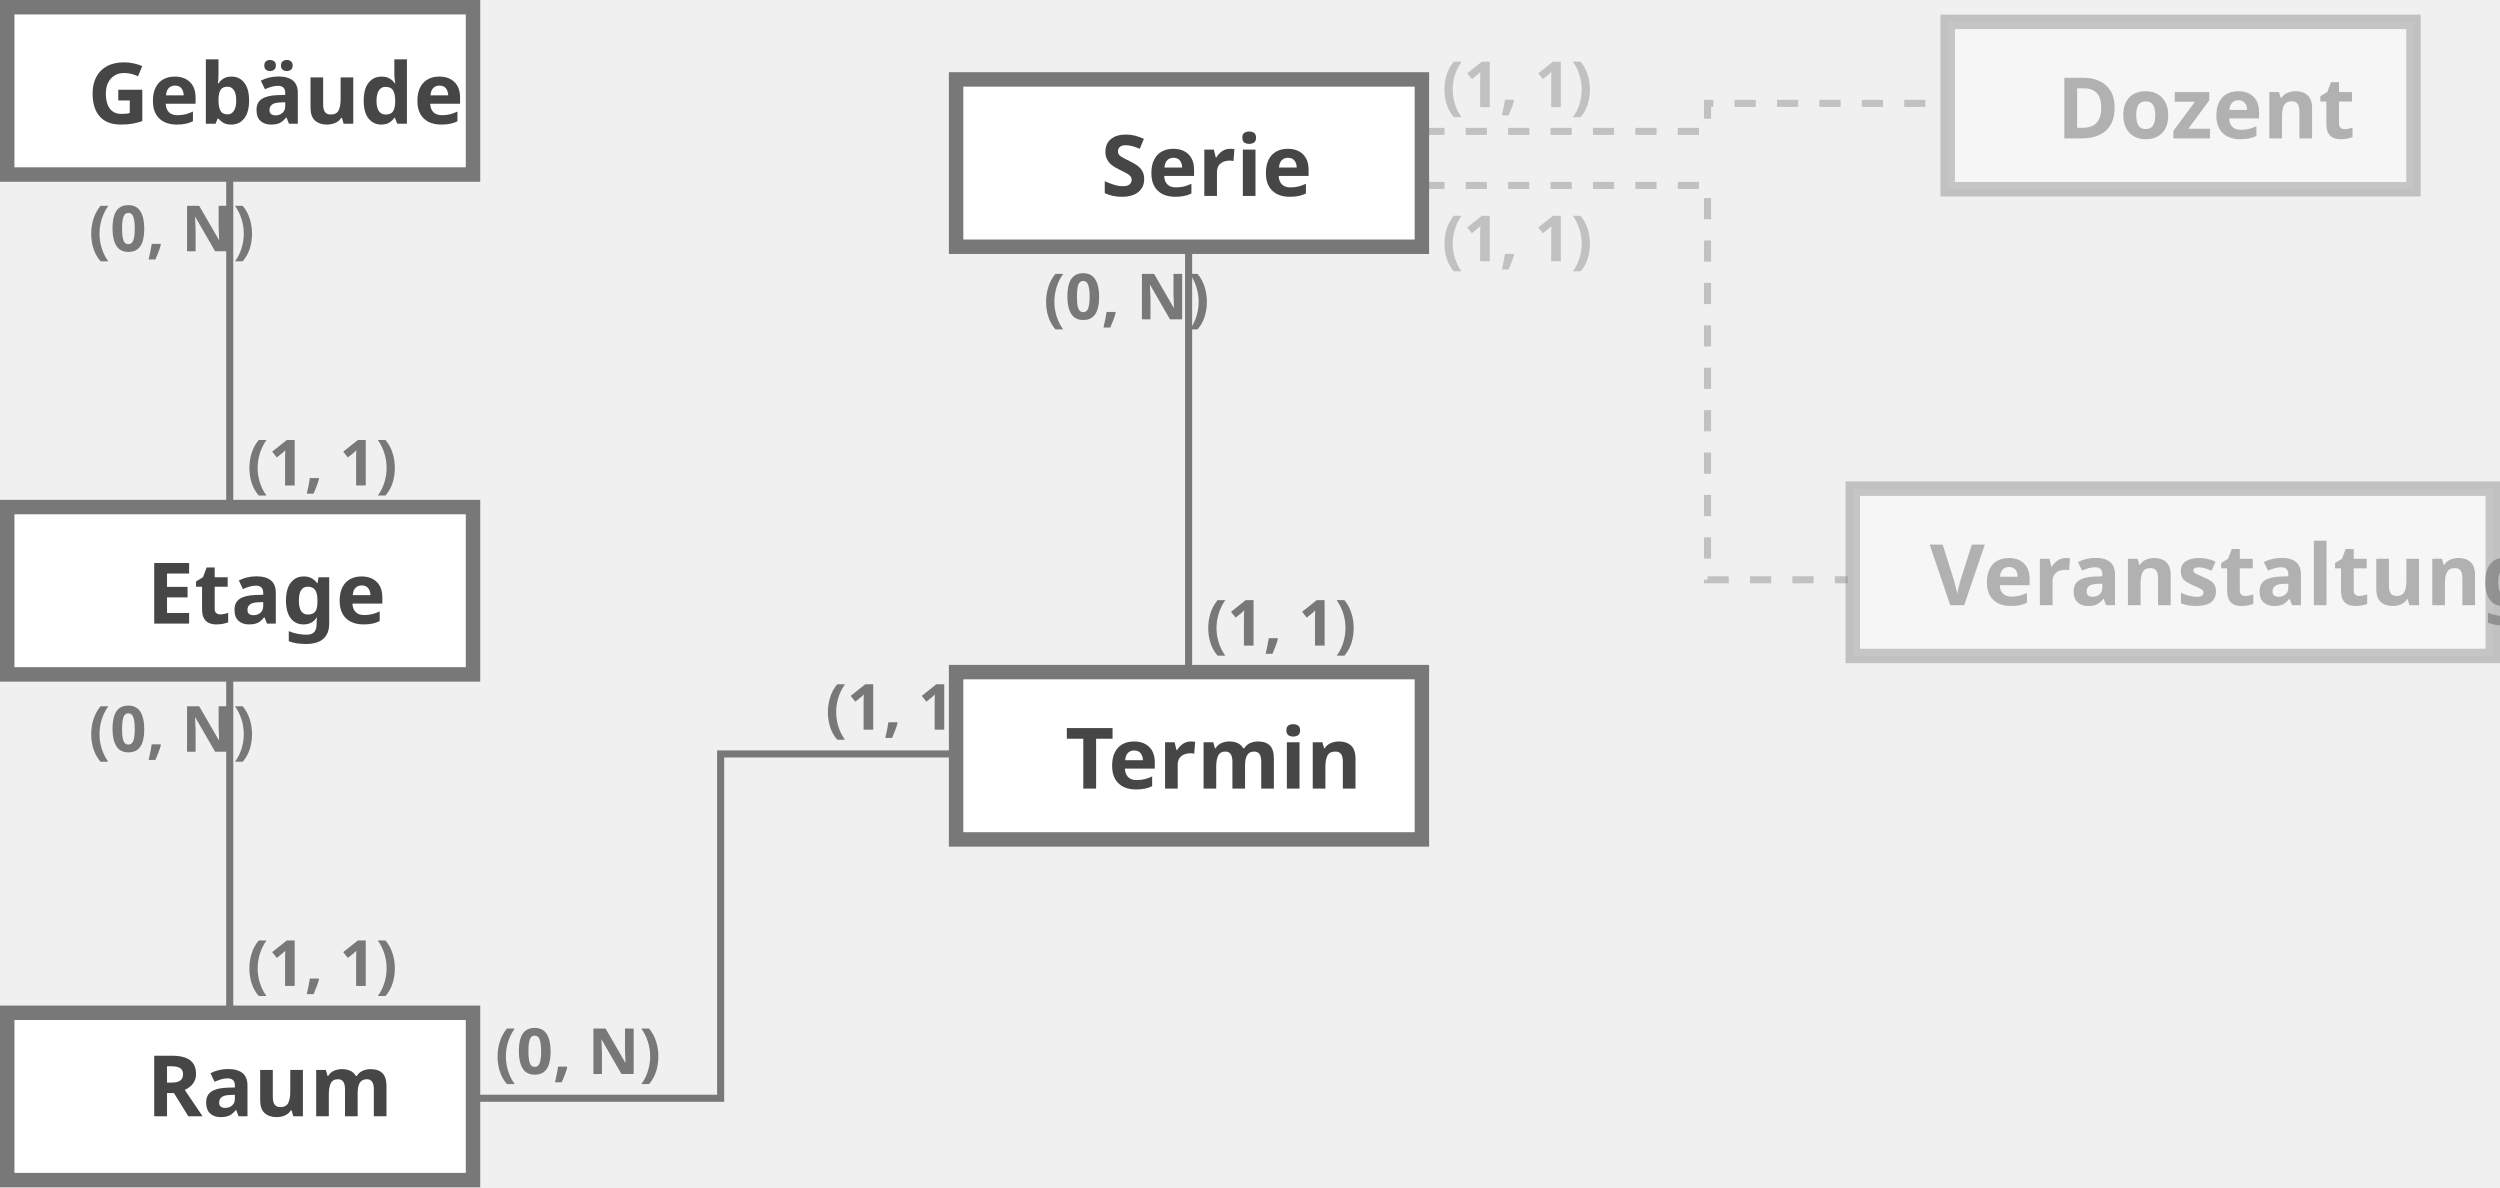
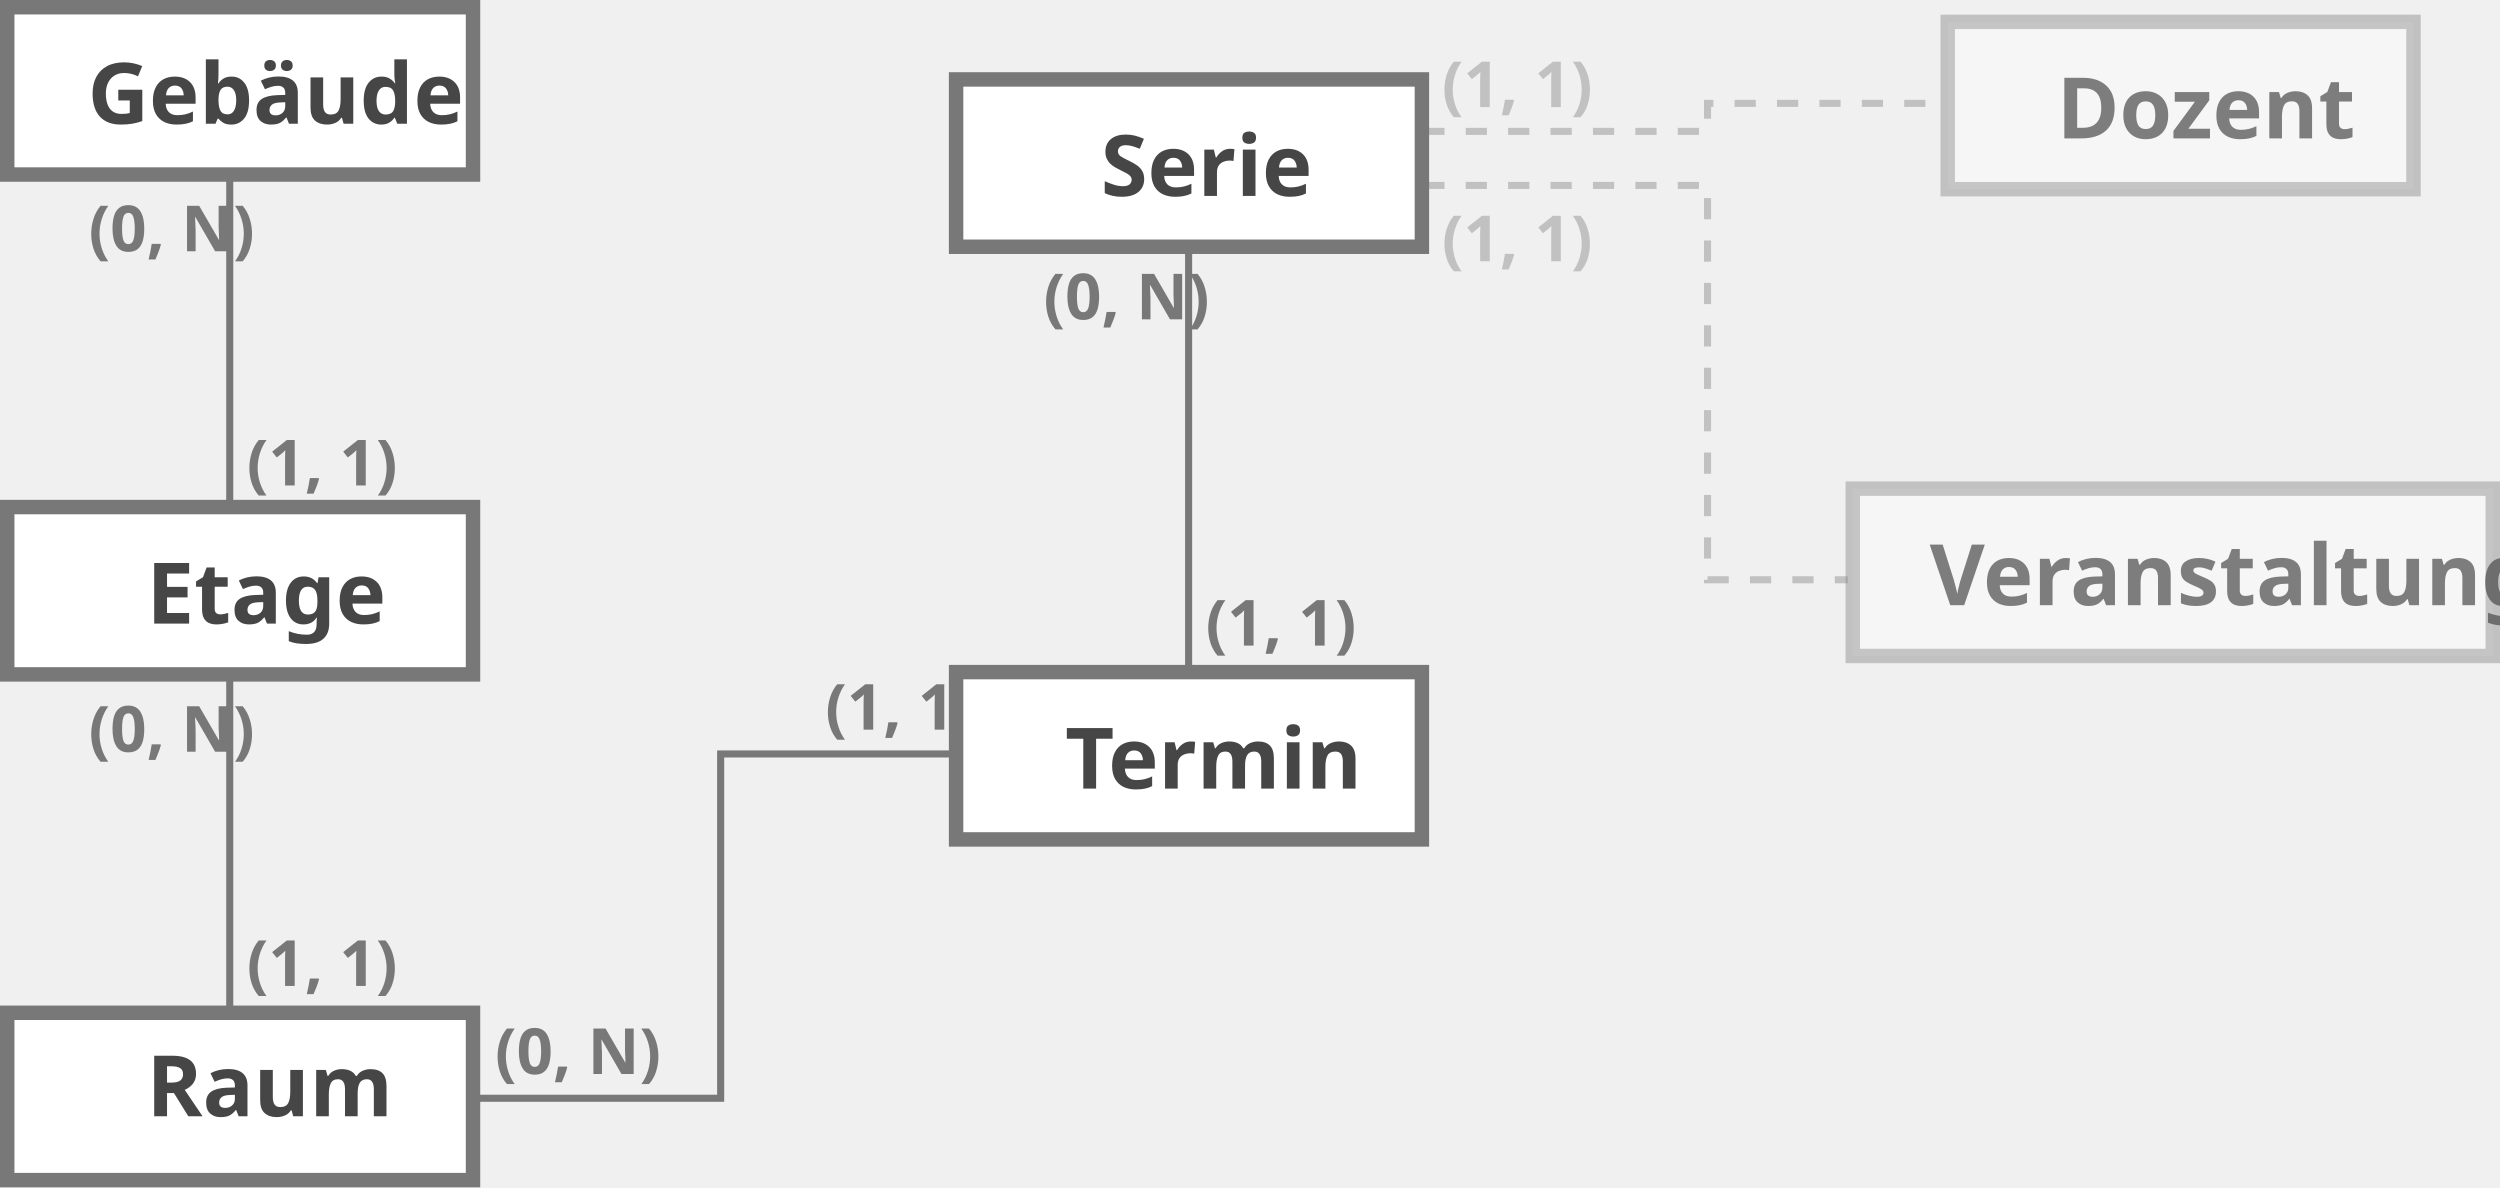
<svg xmlns="http://www.w3.org/2000/svg" width="707.322" height="335.931" id="svg2" version="1.1">
  <defs id="defs4">
    <marker orient="auto" refY="0" refX="0" id="Arrow1Lend" style="overflow:visible">
      <path id="path4550" d="M 0,0 5,-5 -12.5,0 5,5 0,0 z" style="fill-rule:evenodd;stroke:#000000;stroke-width:1pt" transform="matrix(-0.8,0,0,-0.8,-10,0)" />
    </marker>
  </defs>
  <g id="layer2" style="display:inline" transform="translate(-60.04391,-122.3553)">
    <text xml:space="preserve" style="font-size:12px;font-style:normal;font-weight:normal;line-height:125%;letter-spacing:0px;word-spacing:0px;fill:#787878;fill-opacity:1;stroke:none;font-family:Times New Roman;-inkscape-font-specification:Times New Roman" x="85.134" y="193.442" id="text4511">
      <tspan id="tspan4513" x="85.134" y="193.442" style="font-size:18px;font-style:normal;font-variant:normal;font-weight:bold;font-stretch:normal;fill:#787878;fill-opacity:1;font-family:Impact;-inkscape-font-specification:Impact Bold">(0, N)</tspan>
    </text>
    <path style="fill:none;stroke:#787878;stroke-width:2;stroke-linecap:butt;stroke-linejoin:miter;stroke-miterlimit:4;stroke-opacity:1;stroke-dasharray:none" d="m 65,49.75 0,93.5" id="path4523" transform="translate(60.04391,122.3553)" />
    <path id="path4533" d="m 125.044,314.234 0,93.5" style="fill:none;stroke:#787878;stroke-width:2;stroke-linecap:butt;stroke-linejoin:miter;stroke-miterlimit:4;stroke-opacity:1;stroke-dasharray:none" />
    <path style="fill:none;stroke:#787878;stroke-width:2;stroke-linecap:butt;stroke-linejoin:miter;stroke-miterlimit:4;stroke-opacity:1;stroke-dasharray:none" d="m 133.664,310.728 70.23,0 0,-97.416 66.832,0" id="path4535" transform="translate(60.04391,122.3553)" />
    <path id="path4537" d="m 396.336,192.495 0,118.987" style="fill:none;stroke:#787878;stroke-width:2;stroke-linecap:butt;stroke-linejoin:miter;stroke-miterlimit:4;stroke-opacity:1;stroke-dasharray:none" />
    <path id="path4539" d="m 462.734,159.525 80.425,0 0,-7.929 66.832,0" style="fill:none;stroke:#787878;stroke-width:2;stroke-linecap:butt;stroke-linejoin:miter;stroke-miterlimit:4;stroke-opacity:0.392;stroke-dasharray:6, 6;stroke-dashoffset:0;marker-start:none;marker-end:none" />
    <path style="fill:none;stroke:#787878;stroke-width:2;stroke-linecap:butt;stroke-linejoin:miter;stroke-miterlimit:4;stroke-opacity:0.392;stroke-dasharray:6, 6;stroke-dashoffset:0" d="m 462.734,174.817 80.425,0 0,111.575 39.646,0" id="path4541" />
    <text id="text5375" y="259.707" x="129.877" style="font-size:12px;font-style:normal;font-weight:normal;line-height:125%;letter-spacing:0px;word-spacing:0px;fill:#787878;fill-opacity:1;stroke:none;font-family:Times New Roman;-inkscape-font-specification:Times New Roman" xml:space="preserve">
      <tspan style="font-size:18px;font-style:normal;font-variant:normal;font-weight:bold;font-stretch:normal;fill:#787878;fill-opacity:1;font-family:Impact;-inkscape-font-specification:Impact Bold" y="259.707" x="129.877" id="tspan5379">(1, 1)</tspan>
    </text>
    <text xml:space="preserve" style="font-size:12px;font-style:normal;font-weight:normal;line-height:125%;letter-spacing:0px;word-spacing:0px;fill:#787878;fill-opacity:1;stroke:none;font-family:Times New Roman;-inkscape-font-specification:Times New Roman" x="129.877" y="401.3" id="text5383">
      <tspan id="tspan5385" x="129.877" y="401.3" style="font-size:18px;font-style:normal;font-variant:normal;font-weight:bold;font-stretch:normal;fill:#787878;fill-opacity:1;font-family:Impact;-inkscape-font-specification:Impact Bold">(1, 1)</tspan>
    </text>
    <text id="text5387" y="305.017" x="401.169" style="font-size:12px;font-style:normal;font-weight:normal;line-height:125%;letter-spacing:0px;word-spacing:0px;fill:#787878;fill-opacity:1;stroke:none;font-family:Times New Roman;-inkscape-font-specification:Times New Roman" xml:space="preserve">
      <tspan style="font-size:18px;font-style:normal;font-variant:normal;font-weight:bold;font-stretch:normal;fill:#787878;fill-opacity:1;font-family:Impact;-inkscape-font-specification:Impact Bold" y="305.017" x="401.169" id="tspan5389">(1, 1)</tspan>
    </text>
    <text xml:space="preserve" style="font-size:12px;font-style:normal;font-weight:normal;line-height:125%;letter-spacing:0px;word-spacing:0px;fill:#787878;fill-opacity:1;stroke:none;font-family:Times New Roman;-inkscape-font-specification:Times New Roman" x="293.558" y="328.805" id="text5391">
      <tspan id="tspan5393" x="293.558" y="328.805" style="font-size:18px;font-style:normal;font-variant:normal;font-weight:bold;font-stretch:normal;fill:#787878;fill-opacity:1;font-family:Impact;-inkscape-font-specification:Impact Bold">(1, 1)</tspan>
    </text>
    <text id="text5395" y="335.035" x="85.134" style="font-size:12px;font-style:normal;font-weight:normal;line-height:125%;letter-spacing:0px;word-spacing:0px;fill:#787878;fill-opacity:1;stroke:none;font-family:Times New Roman;-inkscape-font-specification:Times New Roman" xml:space="preserve">
      <tspan style="font-size:18px;font-style:normal;font-variant:normal;font-weight:bold;font-stretch:normal;fill:#787878;fill-opacity:1;font-family:Impact;-inkscape-font-specification:Impact Bold" y="335.035" x="85.134" id="tspan5397">(0, N)</tspan>
    </text>
    <text xml:space="preserve" style="font-size:12px;font-style:normal;font-weight:normal;line-height:125%;letter-spacing:0px;word-spacing:0px;fill:#787878;fill-opacity:1;stroke:none;font-family:Times New Roman;-inkscape-font-specification:Times New Roman" x="200.107" y="426.221" id="text5399">
      <tspan id="tspan5401" x="200.107" y="426.221" style="font-size:18px;font-style:normal;font-variant:normal;font-weight:bold;font-stretch:normal;fill:#787878;fill-opacity:1;font-family:Impact;-inkscape-font-specification:Impact Bold">(0, N)</tspan>
    </text>
    <text id="text5403" y="212.699" x="355.293" style="font-size:12px;font-style:normal;font-weight:normal;line-height:125%;letter-spacing:0px;word-spacing:0px;fill:#787878;fill-opacity:1;stroke:none;font-family:Times New Roman;-inkscape-font-specification:Times New Roman" xml:space="preserve">
      <tspan style="font-size:18px;font-style:normal;font-variant:normal;font-weight:bold;font-stretch:normal;fill:#787878;fill-opacity:1;font-family:Impact;-inkscape-font-specification:Impact Bold" y="212.699" x="355.293" id="tspan5405">(0, N)</tspan>
    </text>
    <text xml:space="preserve" style="font-size:12px;font-style:normal;font-weight:normal;line-height:125%;letter-spacing:0px;word-spacing:0px;fill:#787878;fill-opacity:0.392;stroke:none;font-family:Times New Roman;-inkscape-font-specification:Times New Roman" x="468.001" y="196.274" id="text5411">
      <tspan id="tspan5413" x="468.001" y="196.274" style="font-size:18px;font-style:normal;font-variant:normal;font-weight:bold;font-stretch:normal;fill:#787878;fill-opacity:0.392;font-family:Impact;-inkscape-font-specification:Impact Bold">(1, 1)</tspan>
    </text>
    <text id="text5415" y="152.663" x="468.001" style="font-size:12px;font-style:normal;font-weight:normal;line-height:125%;letter-spacing:0px;word-spacing:0px;fill:#787878;fill-opacity:0.392;stroke:none;font-family:Times New Roman;-inkscape-font-specification:Times New Roman" xml:space="preserve">
      <tspan style="font-size:18px;font-style:normal;font-variant:normal;font-weight:bold;font-stretch:normal;fill:#787878;fill-opacity:0.392;font-family:Impact;-inkscape-font-specification:Impact Bold" y="152.663" x="468.001" id="tspan5417">(1, 1)</tspan>
    </text>
  </g>
  <g id="layer1" style="display:inline" transform="translate(-60.04391,-122.3553)">
    <rect style="fill:#ffffff;fill-opacity:1;stroke:#787878;stroke-width:4.086;stroke-miterlimit:4;stroke-opacity:1;stroke-dasharray:none;stroke-dashoffset:0" id="rect3755" width="131.787" height="47.341" x="62.087" y="124.398" />
    <text xml:space="preserve" style="font-size:12px;font-style:normal;font-weight:normal;line-height:125%;letter-spacing:0px;word-spacing:0px;fill:#464646;fill-opacity:1;stroke:none;font-family:Times New Roman;-inkscape-font-specification:Times New Roman" x="84.853" y="157.367" id="text3757">
      <tspan id="tspan3759" x="84.853" y="157.367" style="font-size:24px;font-style:normal;font-variant:normal;font-weight:bold;font-stretch:normal;fill:#464646;fill-opacity:1;font-family:Impact;-inkscape-font-specification:Impact Bold">Gebäude</tspan>
    </text>
    <rect y="265.82" x="62.087" height="47.341" width="131.787" id="rect4355" style="fill:#ffffff;fill-opacity:1;stroke:#787878;stroke-width:4.086;stroke-miterlimit:4;stroke-opacity:1;stroke-dasharray:none;stroke-dashoffset:0" />
    <text id="text4357" y="298.788" x="101.52" style="font-size:12px;font-style:normal;font-weight:normal;line-height:125%;letter-spacing:0px;word-spacing:0px;fill:#464646;fill-opacity:1;stroke:none;font-family:Times New Roman;-inkscape-font-specification:Times New Roman" xml:space="preserve">
      <tspan style="font-size:24px;font-style:normal;font-variant:normal;font-weight:bold;font-stretch:normal;fill:#464646;fill-opacity:1;font-family:Impact;-inkscape-font-specification:Impact Bold" y="298.788" x="101.52" id="tspan4359">Etage</tspan>
    </text>
    <rect style="fill:#ffffff;fill-opacity:1;stroke:#787878;stroke-width:4.086;stroke-miterlimit:4;stroke-opacity:1;stroke-dasharray:none;stroke-dashoffset:0" id="rect4361" width="131.787" height="47.341" x="62.087" y="408.902" />
    <text xml:space="preserve" style="font-size:12px;font-style:normal;font-weight:normal;line-height:125%;letter-spacing:0px;word-spacing:0px;fill:#464646;fill-opacity:1;stroke:none;font-family:Times New Roman;-inkscape-font-specification:Times New Roman" x="101.52" y="438.189" id="text4363">
      <tspan id="tspan4365" x="101.52" y="438.189" style="font-size:24px;font-style:normal;font-variant:normal;font-weight:bold;font-stretch:normal;fill:#464646;fill-opacity:1;font-family:Impact;-inkscape-font-specification:Impact Bold">Raum</tspan>
    </text>
    <rect y="144.827" x="330.552" height="47.341" width="131.787" id="rect4367" style="fill:#ffffff;fill-opacity:1;stroke:#787878;stroke-width:4.086;stroke-miterlimit:4;stroke-opacity:1;stroke-dasharray:none;stroke-dashoffset:0" />
    <text id="text4369" y="177.796" x="371.501" style="font-size:12px;font-style:normal;font-weight:normal;line-height:125%;letter-spacing:0px;word-spacing:0px;fill:#464646;fill-opacity:1;stroke:none;font-family:Times New Roman;-inkscape-font-specification:Times New Roman" xml:space="preserve">
      <tspan style="font-size:24px;font-style:normal;font-variant:normal;font-weight:bold;font-stretch:normal;fill:#464646;fill-opacity:1;font-family:Impact;-inkscape-font-specification:Impact Bold" y="177.796" x="371.501" id="tspan4371">Serie</tspan>
    </text>
    <rect style="fill:#ffffff;fill-opacity:1;stroke:#787878;stroke-width:4.086;stroke-miterlimit:4;stroke-opacity:1;stroke-dasharray:none;stroke-dashoffset:0" id="rect4373" width="131.787" height="47.341" x="330.552" y="312.512" />
    <text xml:space="preserve" style="font-size:12px;font-style:normal;font-weight:normal;line-height:125%;letter-spacing:0px;word-spacing:0px;fill:#464646;fill-opacity:1;stroke:none;font-family:Times New Roman;-inkscape-font-specification:Times New Roman" x="361.399" y="345.481" id="text4375">
      <tspan id="tspan4377" x="361.399" y="345.481" style="font-size:24px;font-style:normal;font-variant:normal;font-weight:bold;font-stretch:normal;fill:#464646;fill-opacity:1;font-family:Impact;-inkscape-font-specification:Impact Bold">Termin</tspan>
    </text>
    <rect y="128.54" x="611.105" height="47.341" width="131.787" id="rect4379" style="fill:#ffffff;fill-opacity:0.392;stroke:#787878;stroke-width:4.086;stroke-miterlimit:4;stroke-opacity:0.392;stroke-dasharray:none;stroke-dashoffset:0" />
-     <text id="text4381" y="161.509" x="641.952" style="font-size:12px;font-style:normal;font-weight:normal;line-height:125%;letter-spacing:0px;word-spacing:0px;fill:#464646;fill-opacity:0.392;stroke:none;font-family:Times New Roman;-inkscape-font-specification:Times New Roman" xml:space="preserve">
-       <tspan style="font-size:24px;font-style:normal;font-variant:normal;font-weight:bold;font-stretch:normal;fill:#464646;fill-opacity:0.392;font-family:Impact;-inkscape-font-specification:Impact Bold" y="161.509" x="641.952" id="tspan4383">Dozent</tspan>
+     <text id="text4381" y="161.509" x="641.952" style="font-size:12px;font-style:normal;font-weight:normal;line-height:125%;letter-spacing:0px;word-spacing:0px;fill:#464646;fill-opacity:0.686;stroke:none;font-family:Times New Roman;-inkscape-font-specification:Times New Roman" xml:space="preserve">
+       <tspan style="font-size:24px;font-style:normal;font-variant:normal;font-weight:bold;font-stretch:normal;fill:#464646;fill-opacity:0.686;font-family:Impact;-inkscape-font-specification:Impact Bold" y="161.509" x="641.952" id="tspan4383">Dozent</tspan>
    </text>
    <rect style="fill:#ffffff;fill-opacity:0.392;stroke:#787878;stroke-width:4.086;stroke-miterlimit:4;stroke-opacity:0.392;stroke-dasharray:none;stroke-dashoffset:0" id="rect4385" width="181.072" height="47.341" x="584.251" y="260.607" />
-     <text xml:space="preserve" style="font-size:12px;font-style:normal;font-weight:normal;line-height:125%;letter-spacing:0px;word-spacing:0px;fill:#464646;fill-opacity:0.392;stroke:none;font-family:Times New Roman;-inkscape-font-specification:Times New Roman" x="606.006" y="293.575" id="text4387">
-       <tspan id="tspan4389" x="606.006" y="293.575" style="font-size:24px;font-style:normal;font-variant:normal;font-weight:bold;font-stretch:normal;fill:#464646;fill-opacity:0.392;font-family:Impact;-inkscape-font-specification:Impact Bold">Veranstaltung</tspan>
+     <text xml:space="preserve" style="font-size:12px;font-style:normal;font-weight:normal;line-height:125%;letter-spacing:0px;word-spacing:0px;fill:#464646;fill-opacity:0.686;stroke:none;font-family:Times New Roman;-inkscape-font-specification:Times New Roman" x="606.006" y="293.575" id="text4387">
+       <tspan id="tspan4389" x="606.006" y="293.575" style="font-size:24px;font-style:normal;font-variant:normal;font-weight:bold;font-stretch:normal;fill:#464646;fill-opacity:0.686;font-family:Impact;-inkscape-font-specification:Impact Bold">Veranstaltung</tspan>
    </text>
  </g>
</svg>
